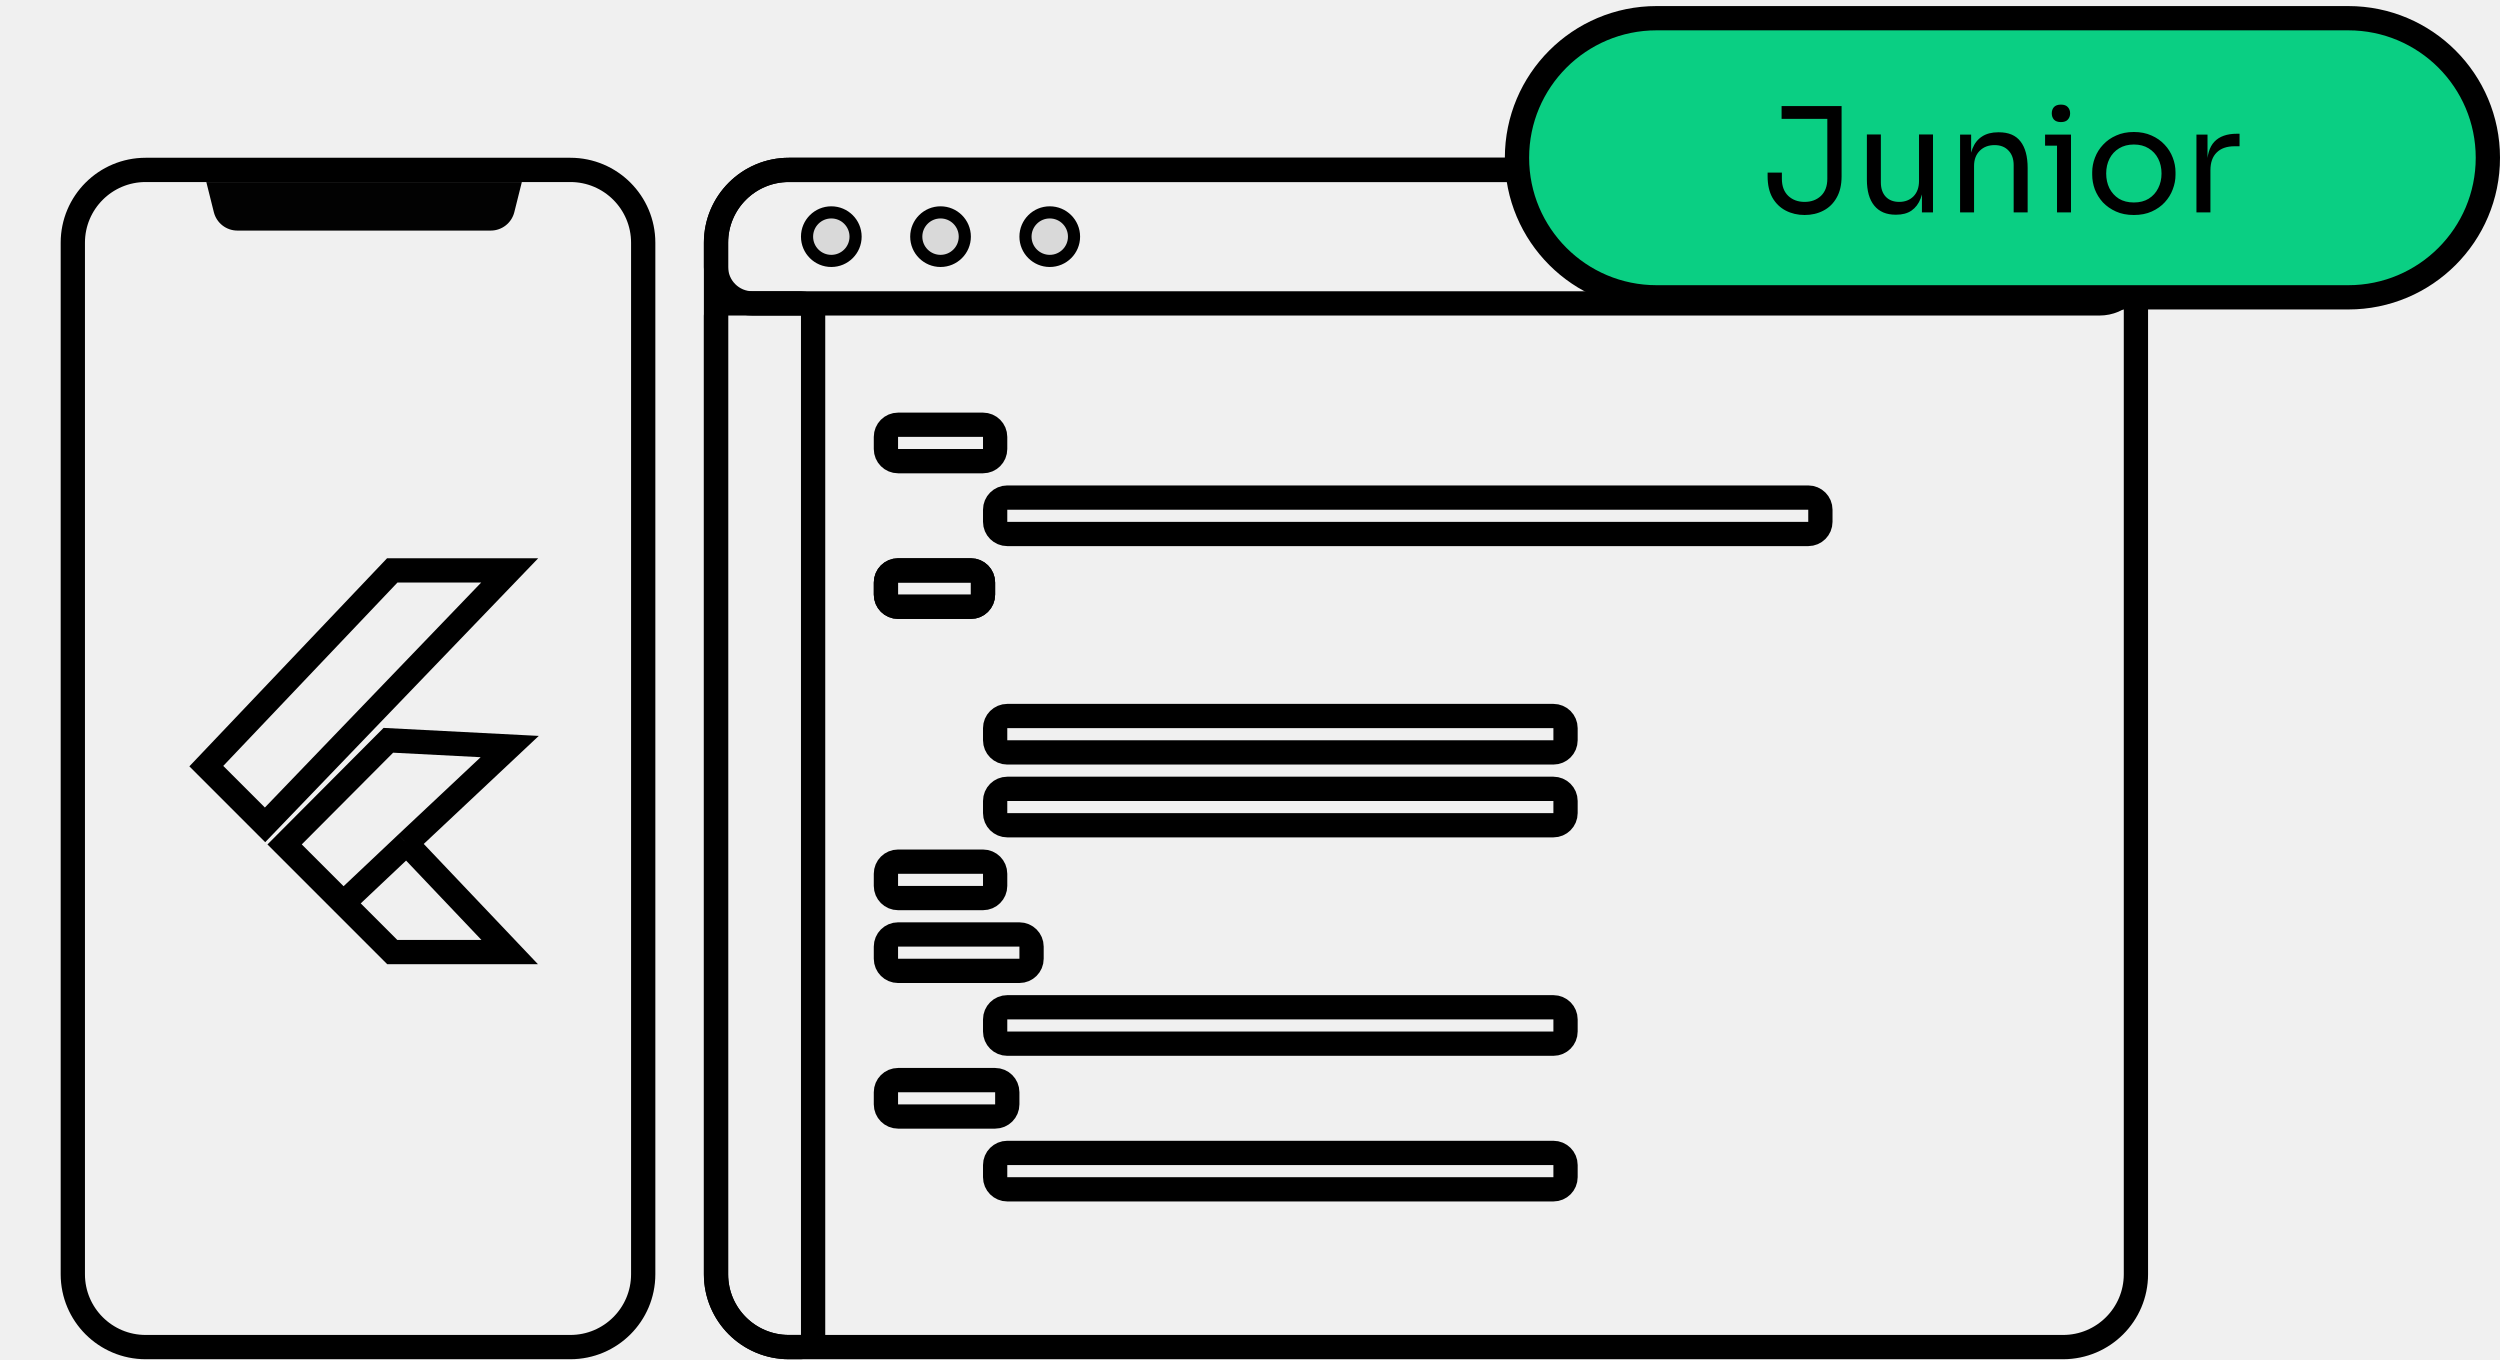
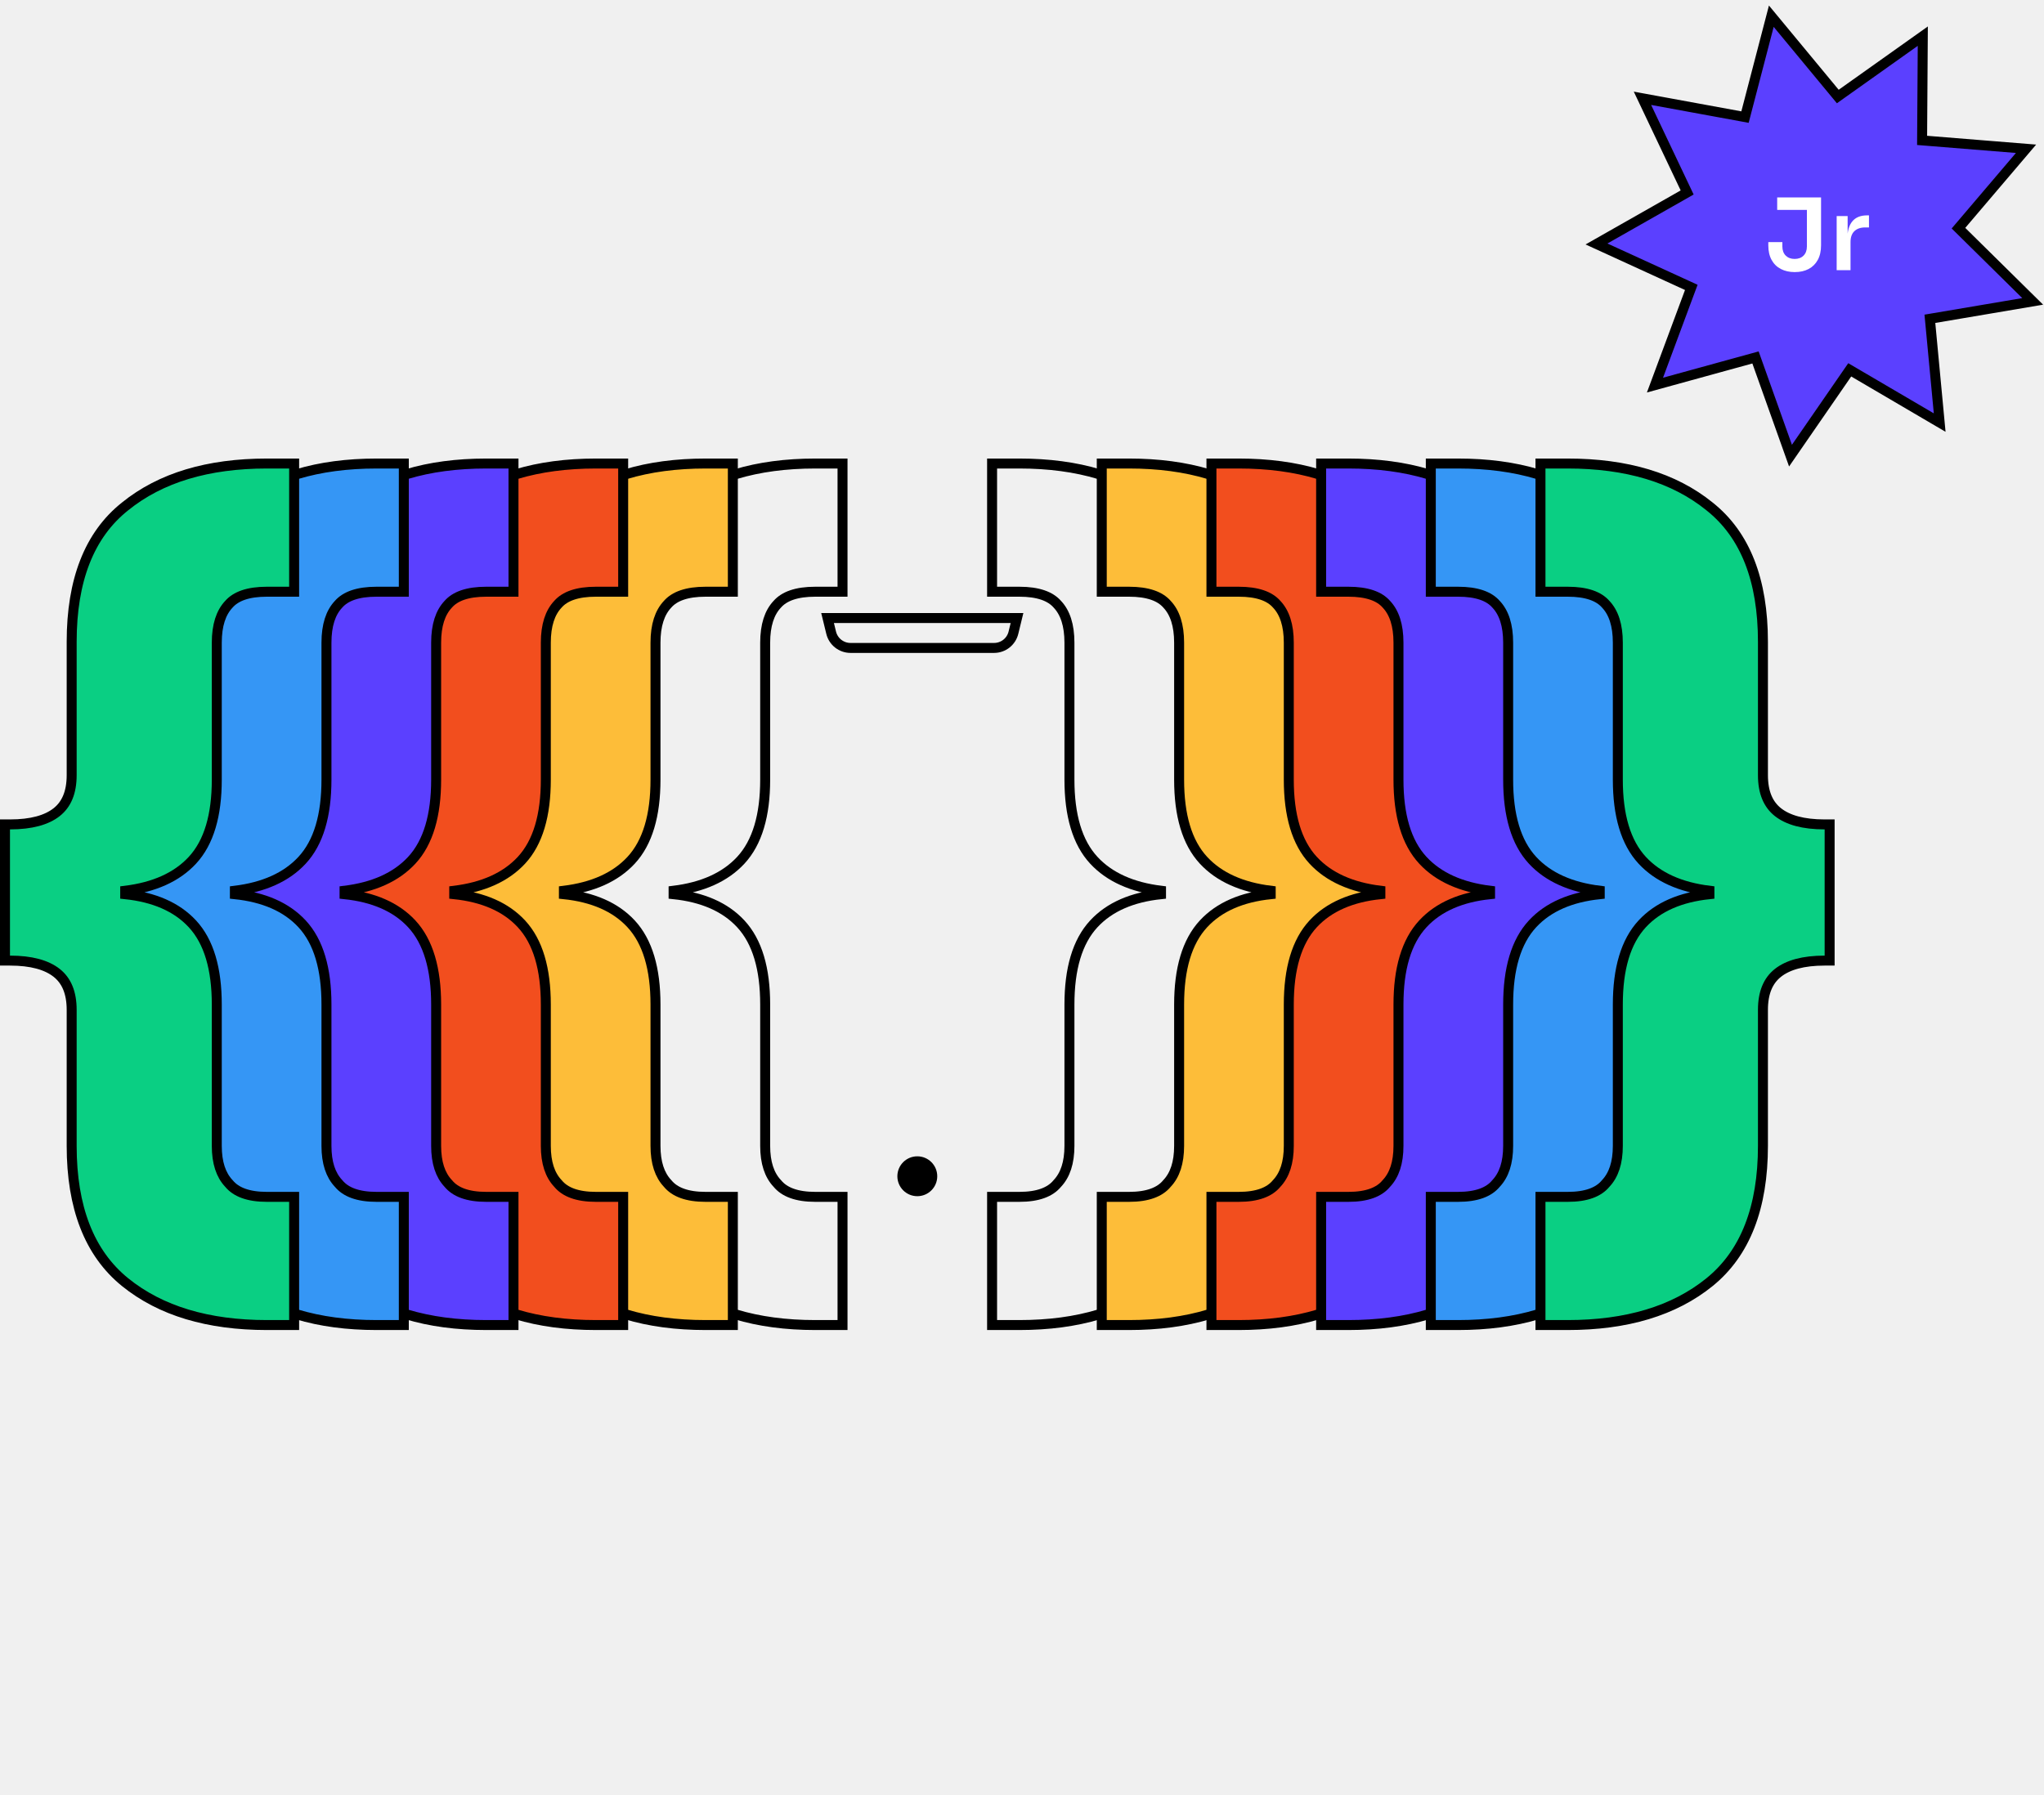
- <svg xmlns="http://www.w3.org/2000/svg" width="206" height="112" viewBox="0 0 206 112" fill="none">
-   <path d="M60 25H66C66.552 25 67 25.448 67 26V110C67 110.552 66.552 111 66 111H65C61.686 111 59 108.314 59 105V26C59 25.448 59.448 25 60 25Z" stroke="black" stroke-width="2" />
-   <path d="M17 15H43L42.379 17.485C42.156 18.375 41.356 19 40.438 19H19.562C18.644 19 17.844 18.375 17.621 17.485L17 15Z" fill="#020202" />
-   <rect x="6" y="14" width="47" height="97" rx="6" stroke="black" stroke-width="2" />
-   <path d="M28.29 74.419L23.452 69.581L32 61L42 61.516L33.5 69.5M28.29 74.419L33.5 69.5M28.29 74.419L32.323 78.452H42L33.5 69.5M21.839 67.968L17 63.129L32.323 47H42L21.839 67.968Z" stroke="black" stroke-width="2" />
-   <path d="M65 14H173C174.657 14 176 15.343 176 17V22C176 23.657 174.657 25 173 25H62C60.343 25 59 23.657 59 22V20C59 16.686 61.686 14 65 14Z" stroke="black" stroke-width="2" />
-   <rect x="59" y="14" width="117" height="97" rx="6" stroke="black" stroke-width="2" />
-   <rect x="73" y="35" width="9" height="3" rx="1" stroke="black" stroke-width="2" />
-   <rect x="82" y="41" width="68" height="3" rx="1" stroke="black" stroke-width="2" />
-   <rect x="73" y="47" width="8" height="3" rx="1" stroke="black" stroke-width="2" />
-   <rect x="73" y="47" width="8" height="3" rx="1" stroke="black" stroke-width="2" />
-   <rect x="82" y="59" width="47" height="3" rx="1" stroke="black" stroke-width="2" />
-   <rect x="82" y="65" width="47" height="3" rx="1" stroke="black" stroke-width="2" />
-   <rect x="73" y="71" width="9" height="3" rx="1" stroke="black" stroke-width="2" />
-   <rect x="73" y="77" width="12" height="3" rx="1" stroke="black" stroke-width="2" />
-   <rect x="82" y="83" width="47" height="3" rx="1" stroke="black" stroke-width="2" />
-   <rect x="73" y="89" width="10" height="3" rx="1" stroke="black" stroke-width="2" />
-   <rect x="82" y="95" width="47" height="3" rx="1" stroke="black" stroke-width="2" />
-   <rect x="125" y="1.5" width="80" height="23" rx="11.5" fill="#0ACF83" />
-   <path d="M148.699 17.716C148.131 17.716 147.615 17.596 147.151 17.356C146.687 17.116 146.319 16.76 146.047 16.288C145.783 15.816 145.651 15.228 145.651 14.524V14.224H146.827V14.74C146.827 15.34 147.003 15.808 147.355 16.144C147.707 16.472 148.155 16.636 148.699 16.636C149.243 16.636 149.691 16.472 150.043 16.144C150.395 15.808 150.571 15.34 150.571 14.74V9.556H151.747V14.524C151.747 15.228 151.611 15.816 151.339 16.288C151.075 16.76 150.711 17.116 150.247 17.356C149.791 17.596 149.275 17.716 148.699 17.716ZM146.803 9.796V8.74H151.747V9.796H146.803ZM156.195 17.692C155.435 17.692 154.851 17.444 154.443 16.948C154.035 16.452 153.831 15.736 153.831 14.8V11.08H154.983V15.028C154.983 15.532 155.119 15.928 155.391 16.216C155.663 16.496 156.031 16.636 156.495 16.636C156.975 16.636 157.367 16.484 157.671 16.18C157.975 15.868 158.127 15.444 158.127 14.908V11.08H159.279V17.5H158.367V14.752H158.511C158.511 15.384 158.427 15.92 158.259 16.36C158.091 16.792 157.839 17.124 157.503 17.356C157.175 17.58 156.755 17.692 156.243 17.692H156.195ZM161.51 17.5V11.092H162.422V13.84H162.278C162.278 13.208 162.362 12.676 162.53 12.244C162.706 11.804 162.97 11.472 163.322 11.248C163.674 11.016 164.118 10.9 164.654 10.9H164.702C165.51 10.9 166.106 11.152 166.49 11.656C166.882 12.16 167.078 12.888 167.078 13.84V17.5H165.926V13.6C165.926 13.104 165.786 12.708 165.506 12.412C165.226 12.108 164.842 11.956 164.354 11.956C163.85 11.956 163.442 12.112 163.13 12.424C162.818 12.736 162.662 13.152 162.662 13.672V17.5H161.51ZM169.498 17.5V11.092H170.65V17.5H169.498ZM168.514 12.004V11.092H170.65V12.004H168.514ZM169.822 10.06C169.566 10.06 169.374 9.992 169.246 9.856C169.126 9.72 169.066 9.548 169.066 9.34C169.066 9.132 169.126 8.96 169.246 8.824C169.374 8.688 169.566 8.62 169.822 8.62C170.078 8.62 170.266 8.688 170.386 8.824C170.514 8.96 170.578 9.132 170.578 9.34C170.578 9.548 170.514 9.72 170.386 9.856C170.266 9.992 170.078 10.06 169.822 10.06ZM175.83 17.716C175.27 17.716 174.778 17.62 174.354 17.428C173.93 17.236 173.57 16.984 173.274 16.672C172.986 16.352 172.766 15.996 172.614 15.604C172.47 15.212 172.398 14.812 172.398 14.404V14.188C172.398 13.78 172.474 13.38 172.626 12.988C172.778 12.588 173.002 12.232 173.298 11.92C173.594 11.6 173.954 11.348 174.378 11.164C174.802 10.972 175.286 10.876 175.83 10.876C176.374 10.876 176.858 10.972 177.282 11.164C177.706 11.348 178.066 11.6 178.362 11.92C178.658 12.232 178.882 12.588 179.034 12.988C179.186 13.38 179.262 13.78 179.262 14.188V14.404C179.262 14.812 179.186 15.212 179.034 15.604C178.89 15.996 178.67 16.352 178.374 16.672C178.086 16.984 177.73 17.236 177.306 17.428C176.882 17.62 176.39 17.716 175.83 17.716ZM175.83 16.684C176.31 16.684 176.718 16.58 177.054 16.372C177.398 16.156 177.658 15.868 177.834 15.508C178.018 15.148 178.11 14.744 178.11 14.296C178.11 13.84 178.018 13.432 177.834 13.072C177.65 12.712 177.386 12.428 177.042 12.22C176.706 12.012 176.302 11.908 175.83 11.908C175.366 11.908 174.962 12.012 174.618 12.22C174.274 12.428 174.01 12.712 173.826 13.072C173.642 13.432 173.55 13.84 173.55 14.296C173.55 14.744 173.638 15.148 173.814 15.508C173.998 15.868 174.258 16.156 174.594 16.372C174.938 16.58 175.35 16.684 175.83 16.684ZM180.987 17.5V11.092H181.899V13.732H181.851C181.851 12.796 182.055 12.112 182.463 11.68C182.879 11.24 183.499 11.02 184.323 11.02H184.539V12.052H184.131C183.491 12.052 182.999 12.224 182.655 12.568C182.311 12.904 182.139 13.392 182.139 14.032V17.5H180.987Z" fill="black" />
-   <rect x="125" y="1.5" width="80" height="23" rx="11.5" stroke="black" stroke-width="2" />
-   <circle cx="68.5" cy="19.5" r="2" fill="#D9D9D9" stroke="black" />
-   <circle cx="77.5" cy="19.5" r="2" fill="#D9D9D9" stroke="black" />
-   <circle cx="86.5" cy="19.5" r="2" fill="#D9D9D9" stroke="black" />
+ <svg xmlns="http://www.w3.org/2000/svg" width="205" height="180" viewBox="0 0 205 180" fill="none">
+   <path d="M177.651 1.626L184.023 9.325L184.319 9.683L184.697 9.414L192.844 3.627L192.777 13.62L192.774 14.084L193.237 14.121L203.198 14.925L196.722 22.537L196.421 22.89L196.752 23.217L203.866 30.235L194.013 31.904L193.555 31.981L193.599 32.443L194.537 42.393L185.917 37.337L185.516 37.102L185.252 37.485L179.576 45.709L176.222 36.296L176.066 35.858L175.618 35.982L165.983 38.633L169.464 29.266L169.626 28.831L169.204 28.637L160.118 24.475L168.807 19.538L169.21 19.308L169.011 18.888L164.727 9.86L174.556 11.662L175.013 11.746L175.13 11.296L177.651 1.626Z" fill="#5B40FF" stroke="black" />
+   <path d="M180 27.296C179.473 27.296 179.01 27.193 178.61 26.986C178.21 26.78 177.9 26.476 177.68 26.076C177.46 25.676 177.35 25.186 177.35 24.606L177.35 24.286L178.76 24.286L178.76 24.726C178.76 25.113 178.873 25.42 179.1 25.646C179.327 25.866 179.623 25.976 179.99 25.976C180.363 25.976 180.66 25.866 180.88 25.646C181.107 25.42 181.22 25.113 181.22 24.726L181.22 20.856L182.64 20.856L182.64 24.606C182.64 25.186 182.53 25.676 182.31 26.076C182.09 26.476 181.783 26.78 181.39 26.986C180.997 27.193 180.533 27.296 180 27.296ZM178.24 21.056L178.24 19.806L182.64 19.806L182.64 21.056L178.24 21.056ZM184.206 27.106L184.206 21.676L185.306 21.676L185.306 23.976L185.276 23.976C185.276 23.196 185.443 22.606 185.776 22.206C186.109 21.806 186.599 21.606 187.246 21.606L187.446 21.606L187.446 22.816L187.066 22.816C186.599 22.816 186.236 22.943 185.976 23.196C185.723 23.443 185.596 23.803 185.596 24.276L185.596 27.106L184.206 27.106Z" fill="white" />
+   <path d="M99.5 132.427V132.927H100H102.229C108.134 132.927 112.893 131.51 116.455 128.624C120.059 125.704 121.812 121.105 121.812 114.949V101.306C121.812 99.569 122.339 98.368 123.316 97.596C124.322 96.803 125.856 96.366 128 96.366H128.5V95.866V83.204V82.704H128C125.856 82.704 124.322 82.267 123.316 81.474C122.339 80.703 121.812 79.501 121.812 77.764V64.388C121.812 58.235 120.06 53.663 116.453 50.801C112.892 47.916 108.133 46.5 102.229 46.5H100H99.5V47V58.86V59.36H100H102.229C104.126 59.36 105.349 59.821 106.044 60.616L106.05 60.622L106.056 60.629C106.83 61.455 107.258 62.709 107.258 64.478V78.21C107.258 81.778 108.042 84.512 109.71 86.308C111.283 88.002 113.548 89.002 116.443 89.359V89.703C113.55 90.005 111.284 90.978 109.71 92.672C108.042 94.469 107.258 97.203 107.258 100.771V114.949C107.258 116.653 106.833 117.88 106.056 118.709L106.045 118.721L106.034 118.733C105.337 119.58 104.118 120.067 102.229 120.067H100H99.5V120.567V132.427Z" stroke="black" />
+   <path d="M110.5 132.427V132.927H111H113.229C119.134 132.927 123.893 131.51 127.455 128.624C131.059 125.704 132.812 121.105 132.812 114.949V101.306C132.812 99.569 133.339 98.368 134.316 97.596C135.322 96.803 136.856 96.366 139 96.366H139.5V95.866V83.204V82.704H139C136.856 82.704 135.322 82.267 134.316 81.474C133.339 80.703 132.812 79.501 132.812 77.764V64.388C132.812 58.235 131.06 53.663 127.453 50.801C123.892 47.916 119.133 46.5 113.229 46.5H111H110.5V47V58.86V59.36H111H113.229C115.126 59.36 116.349 59.821 117.044 60.616L117.05 60.622L117.056 60.629C117.83 61.455 118.258 62.709 118.258 64.478V78.21C118.258 81.778 119.042 84.512 120.71 86.308C122.283 88.002 124.548 89.002 127.443 89.359V89.703C124.55 90.005 122.284 90.978 120.71 92.672C119.042 94.469 118.258 97.203 118.258 100.771V114.949C118.258 116.653 117.833 117.88 117.056 118.709L117.045 118.721L117.034 118.733C116.337 119.58 115.118 120.067 113.229 120.067H111H110.5V120.567V132.427Z" fill="#FDBD39" stroke="black" />
+   <path d="M121.5 132.427V132.927H122H124.229C130.134 132.927 134.893 131.51 138.455 128.624C142.059 125.704 143.812 121.105 143.812 114.949V101.306C143.812 99.569 144.339 98.368 145.316 97.596C146.322 96.803 147.856 96.366 150 96.366H150.5V95.866V83.204V82.704H150C147.856 82.704 146.322 82.267 145.316 81.474C144.339 80.703 143.812 79.501 143.812 77.764V64.388C143.812 58.235 142.06 53.663 138.453 50.801C134.892 47.916 130.133 46.5 124.229 46.5H122H121.5V47V58.86V59.36H122H124.229C126.126 59.36 127.349 59.821 128.044 60.616L128.05 60.622L128.056 60.629C128.83 61.455 129.258 62.709 129.258 64.478V78.21C129.258 81.778 130.042 84.512 131.71 86.308C133.283 88.002 135.548 89.002 138.443 89.359V89.703C135.55 90.005 133.284 90.978 131.71 92.672C130.042 94.469 129.258 97.203 129.258 100.771V114.949C129.258 116.653 128.833 117.88 128.056 118.709L128.045 118.721L128.034 118.733C127.337 119.58 126.118 120.067 124.229 120.067H122H121.5V120.567V132.427Z" fill="#F24E1E" stroke="black" />
+   <path d="M132.5 132.427V132.927H133H135.229C141.134 132.927 145.893 131.51 149.455 128.624C153.059 125.704 154.812 121.105 154.812 114.949V101.306C154.812 99.569 155.339 98.368 156.316 97.596C157.322 96.803 158.856 96.366 161 96.366H161.5V95.866V83.204V82.704H161C158.856 82.704 157.322 82.267 156.316 81.474C155.339 80.703 154.812 79.501 154.812 77.764V64.388C154.812 58.235 153.06 53.663 149.453 50.801C145.892 47.916 141.133 46.5 135.229 46.5H133H132.5V47V58.86V59.36H133H135.229C137.126 59.36 138.349 59.821 139.044 60.616L139.05 60.622L139.056 60.629C139.83 61.455 140.258 62.709 140.258 64.478V78.21C140.258 81.778 141.042 84.512 142.71 86.308C144.283 88.002 146.548 89.002 149.443 89.359V89.703C146.55 90.005 144.284 90.978 142.71 92.672C141.042 94.469 140.258 97.203 140.258 100.771V114.949C140.258 116.653 139.833 117.88 139.056 118.709L139.045 118.721L139.034 118.733C138.337 119.58 137.118 120.067 135.229 120.067H133H132.5V120.567V132.427Z" fill="#5B40FF" stroke="black" />
+   <path d="M143.5 132.427V132.927H144H146.229C152.134 132.927 156.893 131.51 160.455 128.624C164.059 125.704 165.812 121.105 165.812 114.949V101.306C165.812 99.569 166.339 98.368 167.316 97.596C168.322 96.803 169.856 96.366 172 96.366H172.5V95.866V83.204V82.704H172C169.856 82.704 168.322 82.267 167.316 81.474C166.339 80.703 165.812 79.501 165.812 77.764V64.388C165.812 58.235 164.06 53.663 160.453 50.801C156.892 47.916 152.133 46.5 146.229 46.5H144H143.5V47V58.86V59.36H144H146.229C148.126 59.36 149.349 59.821 150.044 60.616L150.05 60.622L150.056 60.629C150.83 61.455 151.258 62.709 151.258 64.478V78.21C151.258 81.778 152.042 84.512 153.71 86.308C155.283 88.002 157.548 89.002 160.443 89.359V89.703C157.55 90.005 155.284 90.978 153.71 92.672C152.042 94.469 151.258 97.203 151.258 100.771V114.949C151.258 116.653 150.833 117.88 150.056 118.709L150.045 118.721L150.034 118.733C149.337 119.58 148.118 120.067 146.229 120.067H144H143.5V120.567V132.427Z" fill="#3596F5" stroke="black" />
+   <path d="M154.5 132.427V132.927H155H157.229C163.134 132.927 167.893 131.51 171.455 128.624C175.059 125.704 176.812 121.105 176.812 114.949V101.306C176.812 99.569 177.339 98.368 178.316 97.596C179.322 96.803 180.856 96.366 183 96.366H183.5V95.866V83.204V82.704H183C180.856 82.704 179.322 82.267 178.316 81.474C177.339 80.703 176.812 79.501 176.812 77.764V64.388C176.812 58.235 175.06 53.663 171.453 50.801C167.892 47.916 163.133 46.5 157.229 46.5H155H154.5V47V58.86V59.36H155H157.229C159.126 59.36 160.349 59.821 161.044 60.616L161.05 60.622L161.056 60.629C161.83 61.455 162.258 62.709 162.258 64.478V78.21C162.258 81.778 163.042 84.512 164.71 86.308C166.283 88.002 168.548 89.002 171.443 89.359V89.703C168.55 90.005 166.284 90.978 164.71 92.672C163.042 94.469 162.258 97.203 162.258 100.771V114.949C162.258 116.653 161.833 117.88 161.056 118.709L161.045 118.721L161.034 118.733C160.337 119.58 159.118 120.067 157.229 120.067H155H154.5V120.567V132.427Z" fill="#0ACF83" stroke="black" />
+   <path d="M84.5 132.427V132.927H84H81.771C75.866 132.927 71.107 131.51 67.545 128.624C63.941 125.704 62.188 121.105 62.188 114.949V101.306C62.188 99.569 61.661 98.368 60.684 97.596C59.678 96.803 58.144 96.366 56 96.366H55.5V95.866V83.204V82.704H56C58.144 82.704 59.678 82.267 60.684 81.474C61.661 80.703 62.188 79.501 62.188 77.764V64.388C62.188 58.235 63.94 53.663 67.547 50.801C71.108 47.916 75.867 46.5 81.771 46.5H84H84.5V47V58.86V59.36H84H81.771C79.874 59.36 78.651 59.821 77.956 60.616L77.95 60.622L77.944 60.629C77.17 61.455 76.742 62.709 76.742 64.478V78.21C76.742 81.778 75.958 84.512 74.29 86.308C72.717 88.002 70.452 89.002 67.557 89.359V89.703C70.45 90.005 72.716 90.978 74.29 92.672C75.958 94.469 76.742 97.203 76.742 100.771V114.949C76.742 116.653 77.167 117.88 77.944 118.709L77.955 118.721L77.966 118.733C78.663 119.58 79.882 120.067 81.771 120.067H84H84.5V120.567V132.427Z" stroke="black" />
+   <path d="M73.5 132.427V132.927H73H70.771C64.866 132.927 60.107 131.51 56.545 128.624C52.941 125.704 51.188 121.105 51.188 114.949V101.306C51.188 99.569 50.661 98.368 49.684 97.596C48.678 96.803 47.144 96.366 45 96.366H44.5V95.866V83.204V82.704H45C47.144 82.704 48.678 82.267 49.684 81.474C50.661 80.703 51.188 79.501 51.188 77.764V64.388C51.188 58.235 52.94 53.663 56.547 50.801C60.108 47.916 64.867 46.5 70.771 46.5H73H73.5V47V58.86V59.36H73H70.771C68.874 59.36 67.651 59.821 66.956 60.616L66.95 60.622L66.944 60.629C66.17 61.455 65.742 62.709 65.742 64.478V78.21C65.742 81.778 64.958 84.512 63.29 86.308C61.717 88.002 59.452 89.002 56.557 89.359V89.703C59.45 90.005 61.716 90.978 63.29 92.672C64.958 94.469 65.742 97.203 65.742 100.771V114.949C65.742 116.653 66.167 117.88 66.944 118.709L66.955 118.721L66.966 118.733C67.663 119.58 68.882 120.067 70.771 120.067H73H73.5V120.567V132.427Z" fill="#FDBD39" stroke="black" />
+   <path d="M62.5 132.427V132.927H62H59.771C53.866 132.927 49.107 131.51 45.545 128.624C41.941 125.704 40.188 121.105 40.188 114.949V101.306C40.188 99.569 39.661 98.368 38.684 97.596C37.678 96.803 36.144 96.366 34 96.366H33.5V95.866V83.204V82.704H34C36.144 82.704 37.678 82.267 38.684 81.474C39.661 80.703 40.188 79.501 40.188 77.764V64.388C40.188 58.235 41.94 53.663 45.547 50.801C49.108 47.916 53.867 46.5 59.771 46.5H62H62.5V47V58.86V59.36H62H59.771C57.874 59.36 56.651 59.821 55.956 60.616L55.95 60.622L55.944 60.629C55.17 61.455 54.742 62.709 54.742 64.478V78.21C54.742 81.778 53.958 84.512 52.29 86.308C50.717 88.002 48.452 89.002 45.557 89.359V89.703C48.45 90.005 50.716 90.978 52.29 92.672C53.958 94.469 54.742 97.203 54.742 100.771V114.949C54.742 116.653 55.167 117.88 55.944 118.709L55.955 118.721L55.966 118.733C56.663 119.58 57.882 120.067 59.771 120.067H62H62.5V120.567V132.427Z" fill="#F24E1E" stroke="black" />
+   <path d="M51.5 132.427V132.927H51H48.771C42.866 132.927 38.107 131.51 34.545 128.624C30.941 125.704 29.188 121.105 29.188 114.949V101.306C29.188 99.569 28.661 98.368 27.684 97.596C26.678 96.803 25.143 96.366 23 96.366H22.5V95.866V83.204V82.704H23C25.143 82.704 26.678 82.267 27.684 81.474C28.661 80.703 29.188 79.501 29.188 77.764V64.388C29.188 58.235 30.94 53.663 34.547 50.801C38.108 47.916 42.867 46.5 48.771 46.5H51H51.5V47V58.86V59.36H51H48.771C46.874 59.36 45.651 59.821 44.956 60.616L44.95 60.622L44.944 60.629C44.17 61.455 43.742 62.709 43.742 64.478V78.21C43.742 81.778 42.958 84.512 41.29 86.308C39.717 88.002 37.452 89.002 34.557 89.359V89.703C37.45 90.005 39.716 90.978 41.29 92.672C42.958 94.469 43.742 97.203 43.742 100.771V114.949C43.742 116.653 44.167 117.88 44.944 118.709L44.955 118.721L44.966 118.733C45.663 119.58 46.882 120.067 48.771 120.067H51H51.5V120.567V132.427Z" fill="#5B40FF" stroke="black" />
+   <path d="M40.5 132.427V132.927H40H37.771C31.866 132.927 27.107 131.51 23.545 128.624C19.941 125.704 18.188 121.105 18.188 114.949V101.306C18.188 99.569 17.661 98.368 16.684 97.596C15.678 96.803 14.143 96.366 12 96.366H11.5V95.866V83.204V82.704H12C14.143 82.704 15.678 82.267 16.684 81.474C17.661 80.703 18.188 79.501 18.188 77.764V64.388C18.188 58.235 19.94 53.663 23.547 50.801C27.108 47.916 31.867 46.5 37.771 46.5H40H40.5V47V58.86V59.36H40H37.771C35.874 59.36 34.651 59.821 33.956 60.616L33.95 60.622L33.944 60.629C33.17 61.455 32.742 62.709 32.742 64.478V78.21C32.742 81.778 31.958 84.512 30.29 86.308C28.717 88.002 26.452 89.002 23.557 89.359V89.703C26.45 90.005 28.716 90.978 30.29 92.672C31.958 94.469 32.742 97.203 32.742 100.771V114.949C32.742 116.653 33.167 117.88 33.944 118.709L33.955 118.721L33.966 118.733C34.663 119.58 35.882 120.067 37.771 120.067H40H40.5V120.567V132.427Z" fill="#3596F5" stroke="black" />
+   <path d="M29.5 132.427V132.927H29H26.771C20.866 132.927 16.107 131.51 12.545 128.624C8.941 125.704 7.188 121.105 7.188 114.949V101.306C7.188 99.569 6.661 98.368 5.684 97.596C4.678 96.803 3.144 96.366 1 96.366H0.5V95.866V83.204V82.704H1C3.144 82.704 4.678 82.267 5.684 81.474C6.661 80.703 7.188 79.501 7.188 77.764V64.388C7.188 58.235 8.94 53.663 12.547 50.801C16.108 47.916 20.867 46.5 26.771 46.5H29H29.5V47V58.86V59.36H29H26.771C24.874 59.36 23.651 59.821 22.956 60.616L22.95 60.622L22.944 60.629C22.17 61.455 21.742 62.709 21.742 64.478V78.21C21.742 81.778 20.958 84.512 19.29 86.308C17.717 88.002 15.452 89.002 12.557 89.359V89.703C15.45 90.005 17.716 90.978 19.29 92.672C20.958 94.469 21.742 97.203 21.742 100.771V114.949C21.742 116.653 22.167 117.88 22.944 118.709L22.955 118.721L22.966 118.733C23.663 119.58 24.882 120.067 26.771 120.067H29H29.5V120.567V132.427Z" fill="#0ACF83" stroke="black" />
+   <path d="M83 62H102L101.641 63.473C101.423 64.369 100.62 65 99.698 65H85.302C84.38 65 83.577 64.369 83.359 63.473L83 62Z" stroke="black" />
+   <circle cx="92" cy="118" r="2" fill="black" />
</svg>
